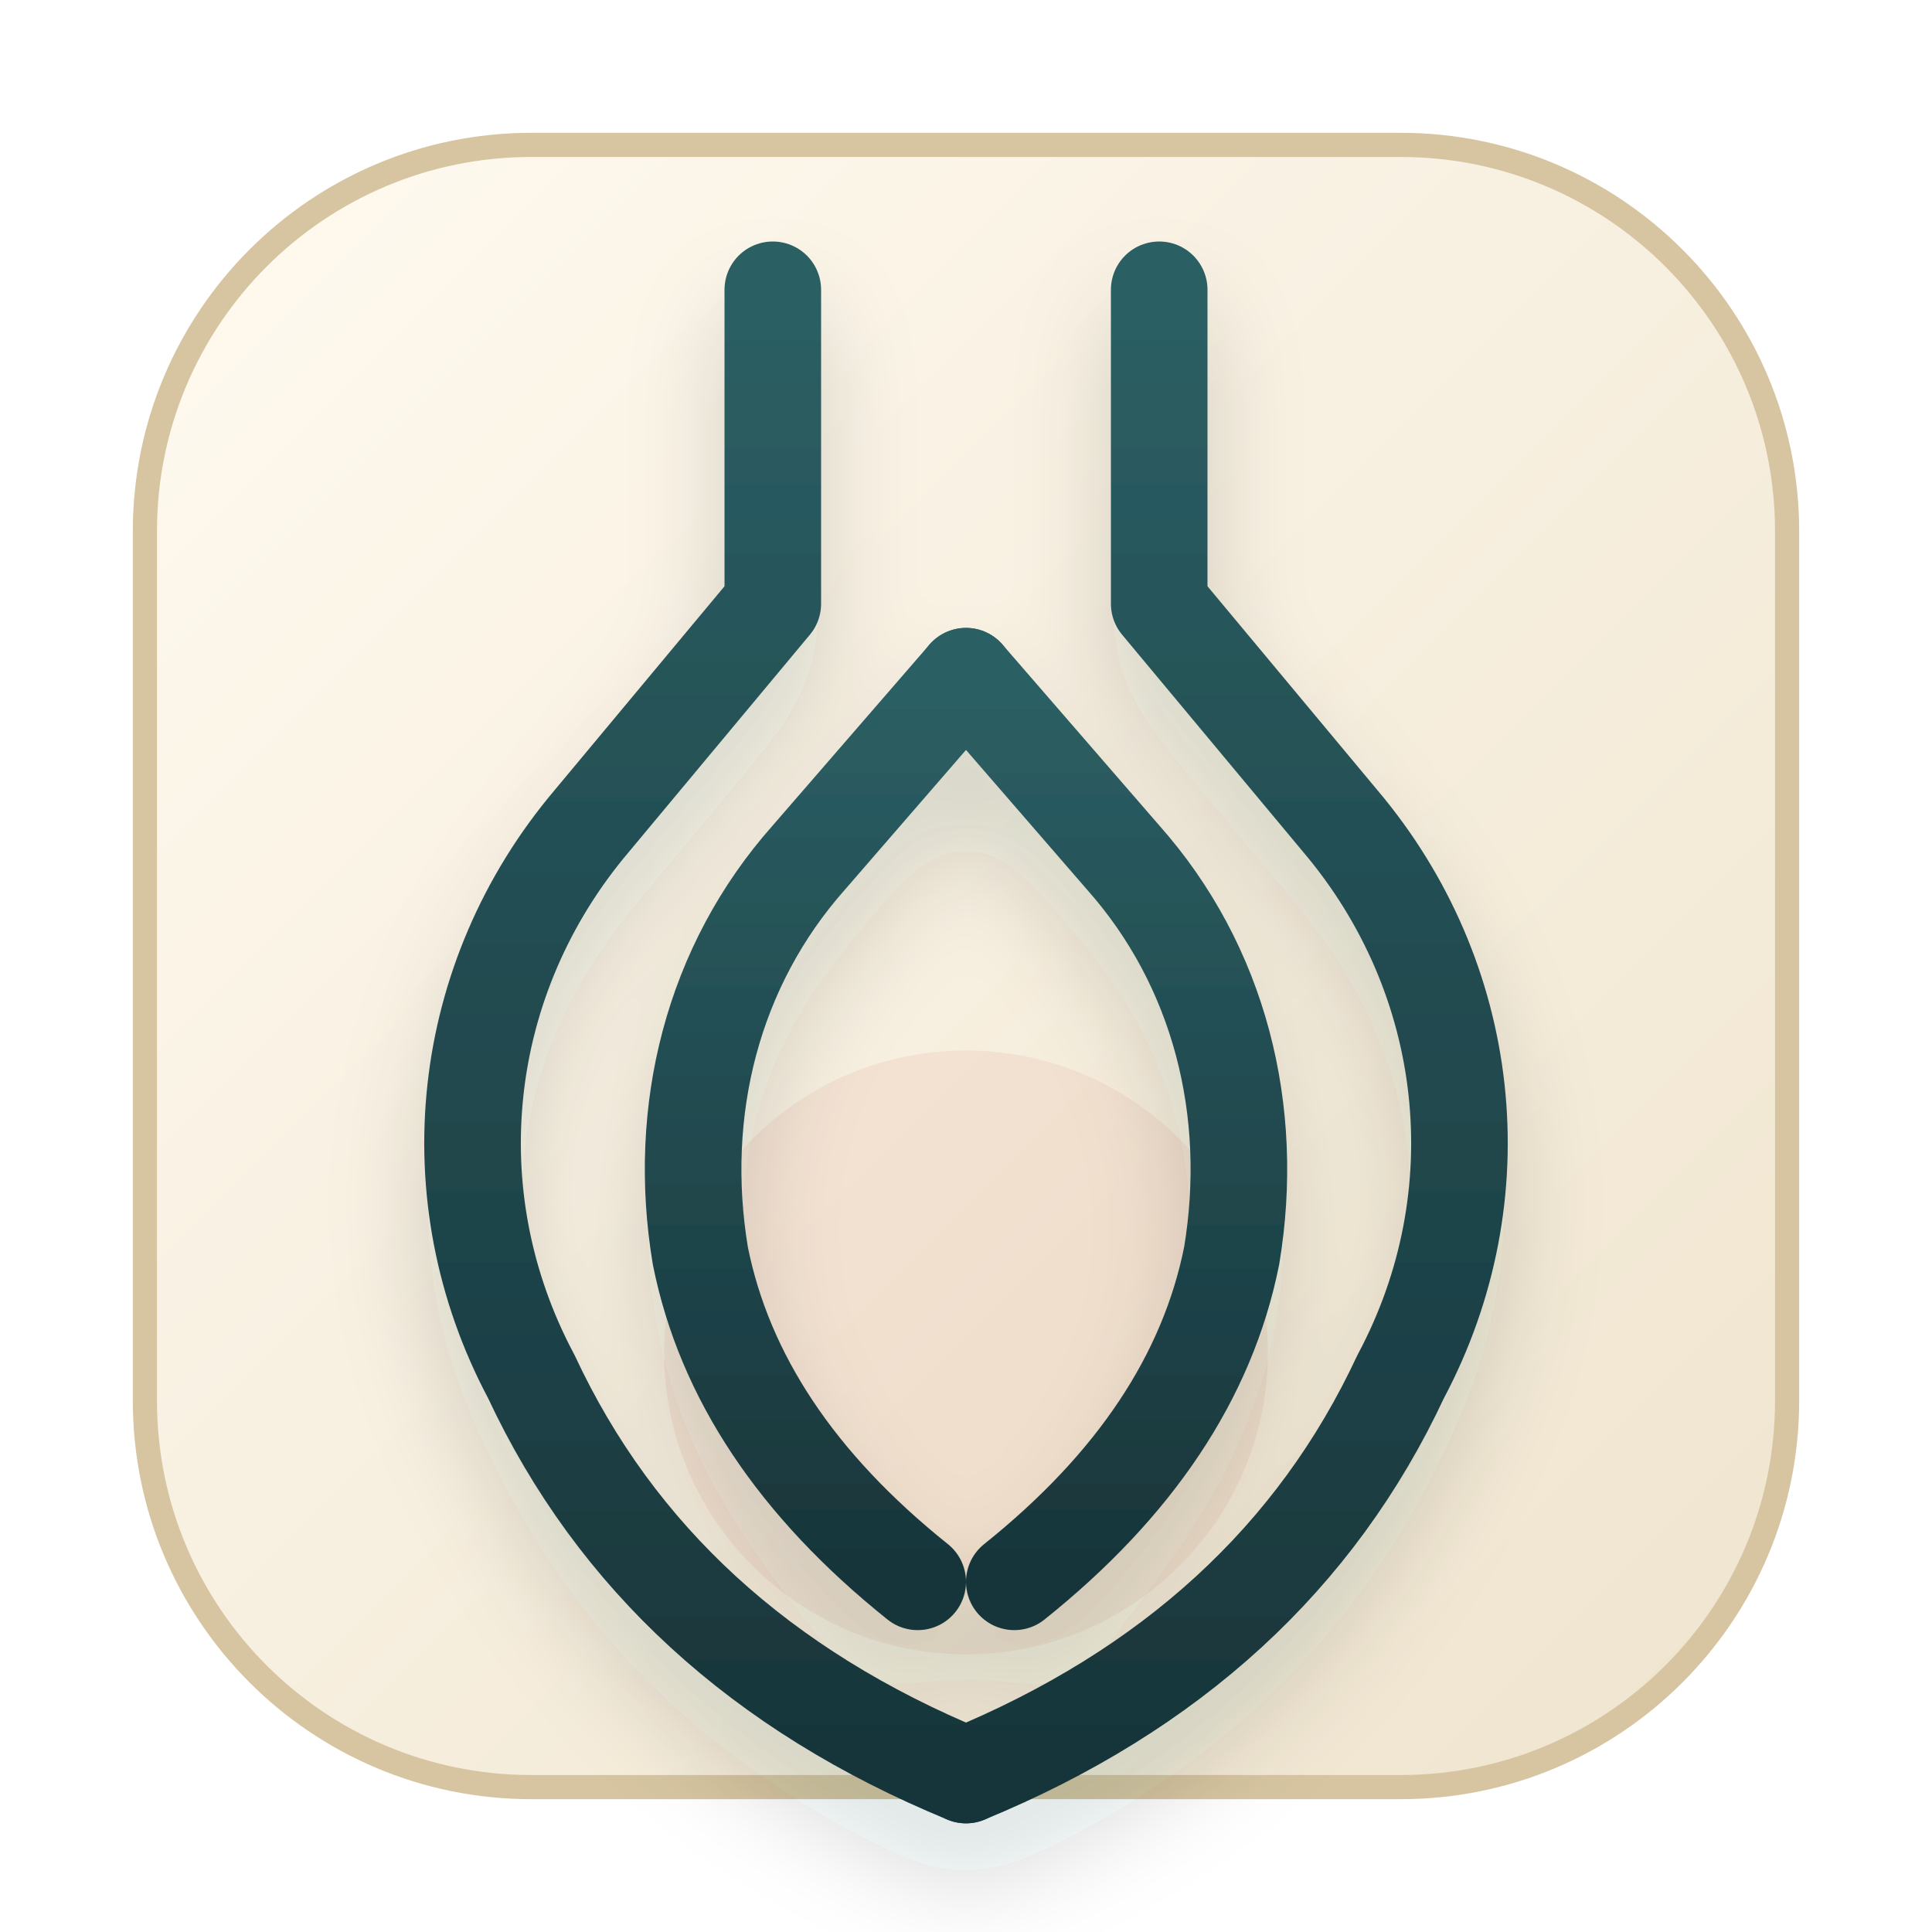
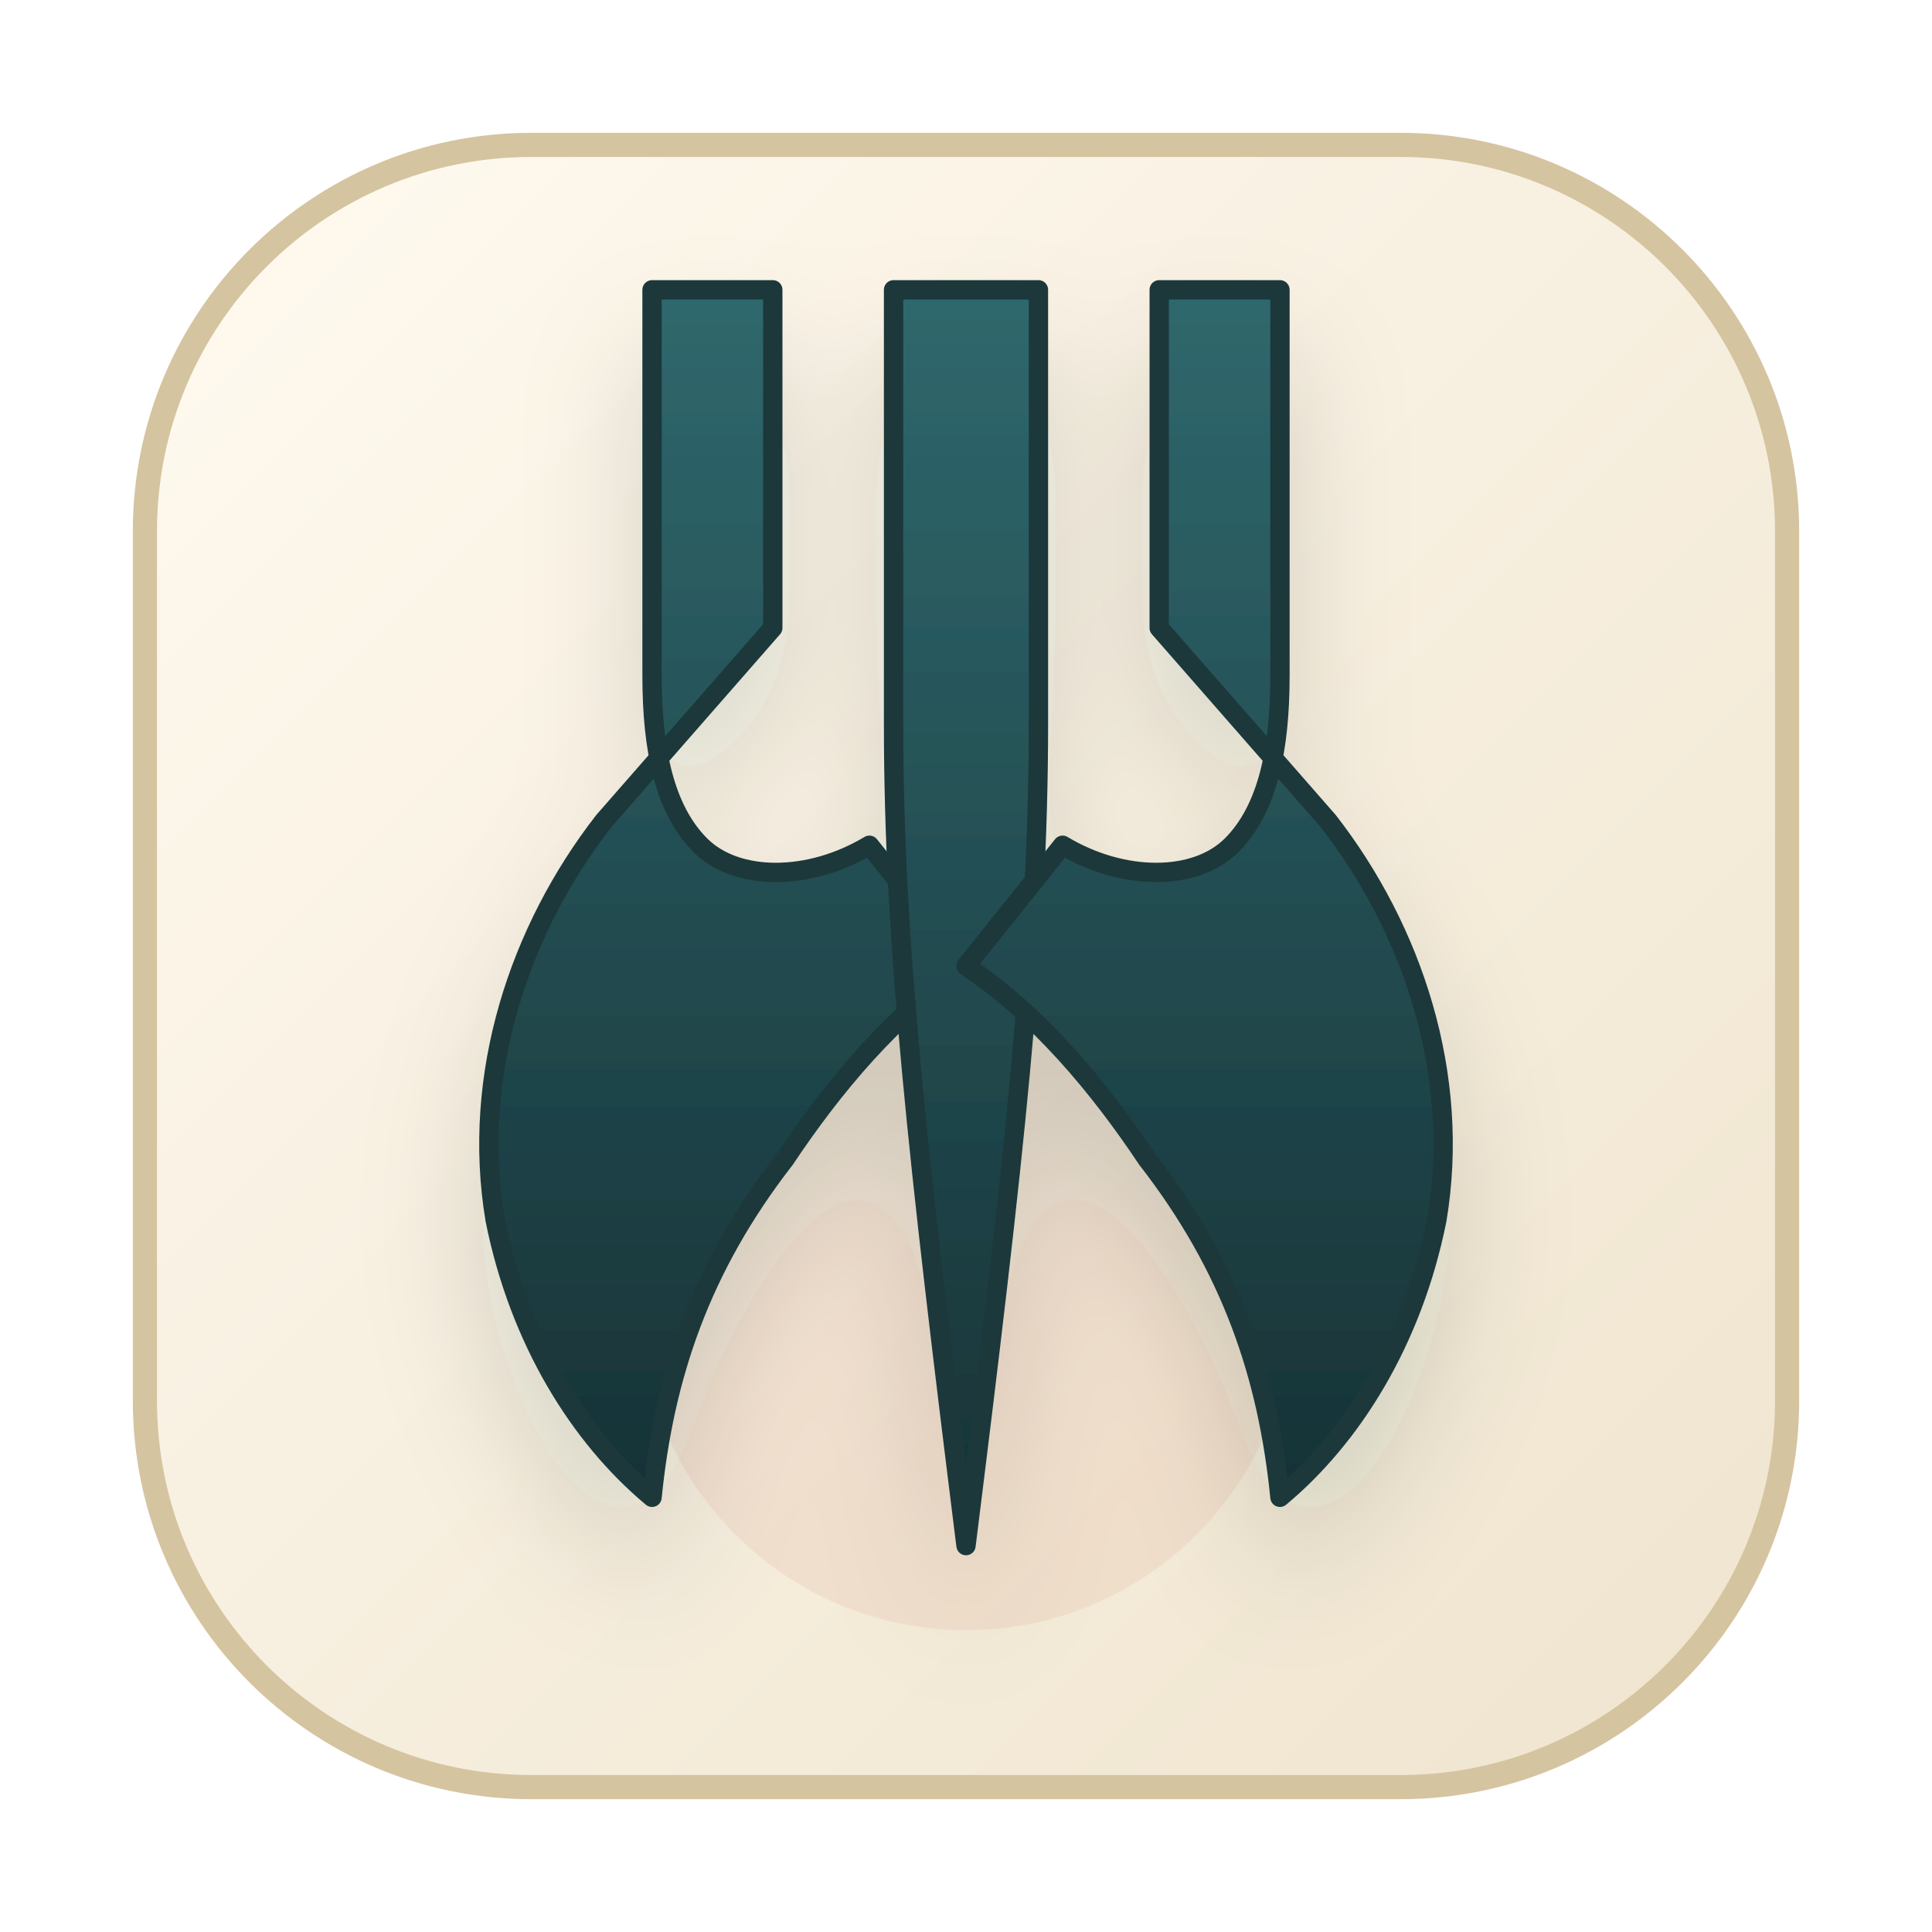
<svg xmlns="http://www.w3.org/2000/svg" viewBox="0 0 160 160" role="img" aria-labelledby="title desc">
  <defs>
    <linearGradient id="tile" x1="0" y1="0" x2="1" y2="1">
      <stop offset="0%" stop-color="#fffaf0" />
      <stop offset="100%" stop-color="#efe4ce" />
    </linearGradient>
-     <linearGradient id="stroke" x1="0" y1="0" x2="0" y2="1">
-       <stop offset="0%" stop-color="#2b5f64" />
-       <stop offset="100%" stop-color="#18353a" />
+     <linearGradient id="metal" x1="0" y1="0" x2="0" y2="1">
+       <stop offset="0%" stop-color="#2f686d" />
+       <stop offset="100%" stop-color="#173236" />
    </linearGradient>
    <filter id="shadow" x="-20%" y="-20%" width="140%" height="140%">
-       <feDropShadow dx="0" dy="5" stdDeviation="4" flood-color="#1f3437" flood-opacity="0.15" />
+       <feDropShadow dx="0" dy="6" stdDeviation="5" flood-color="#1d3033" flood-opacity="0.14" />
    </filter>
  </defs>
-   <rect x="12" y="12" width="136" height="136" rx="32" fill="url(#tile)" stroke="#d6c5a0" stroke-width="2" />
-   <circle cx="80" cy="112" r="25" fill="#c2482d" opacity="0.08" />
-   <g fill="none" stroke="url(#stroke)" stroke-width="8" stroke-linecap="round" stroke-linejoin="round" filter="url(#shadow)">
-     <path d="M64 24v26l-15 18c-11 13-13 31-5 46 7 15 19 26 36 33" />
-     <path d="M96 24v26l15 18c11 13 13 31 5 46-7 15-19 26-36 33" />
-     <path d="M80 24v31" />
-     <path d="M80 56l-13 15c-8 9-11 21-9 33 2 10 8 19 18 27" />
-     <path d="M80 56l13 15c8 9 11 21 9 33-2 10-8 19-18 27" />
+   <rect x="12" y="12" width="136" height="136" rx="32" fill="url(#tile)" stroke="#d5c4a0" stroke-width="2" />
+   <circle cx="80" cy="108" r="27" fill="#c2482d" opacity="0.08" />
+   <g fill="url(#metal)" stroke="#1a373b" stroke-width="1.6" stroke-linejoin="round" filter="url(#shadow)">
+     <path d="M54 24H64V52L50 68C43 77 39 89 41 101C43 111 48 119 54 124C55 114 58 105 65 96C69 90 74 84 80 80L72 70C67 73 61 73 58 70C55 67 54 62 54 56V24Z" />
+     <path d="M74 24H86V60C86 78 84 96 80 128C76 96 74 78 74 60V24Z" />
+     <path d="M106 24H96V52L110 68C117 77 121 89 119 101C117 111 112 119 106 124C105 114 102 105 95 96C91 90 86 84 80 80L88 70C93 73 99 73 102 70C105 67 106 62 106 56V24Z" />
  </g>
</svg>
